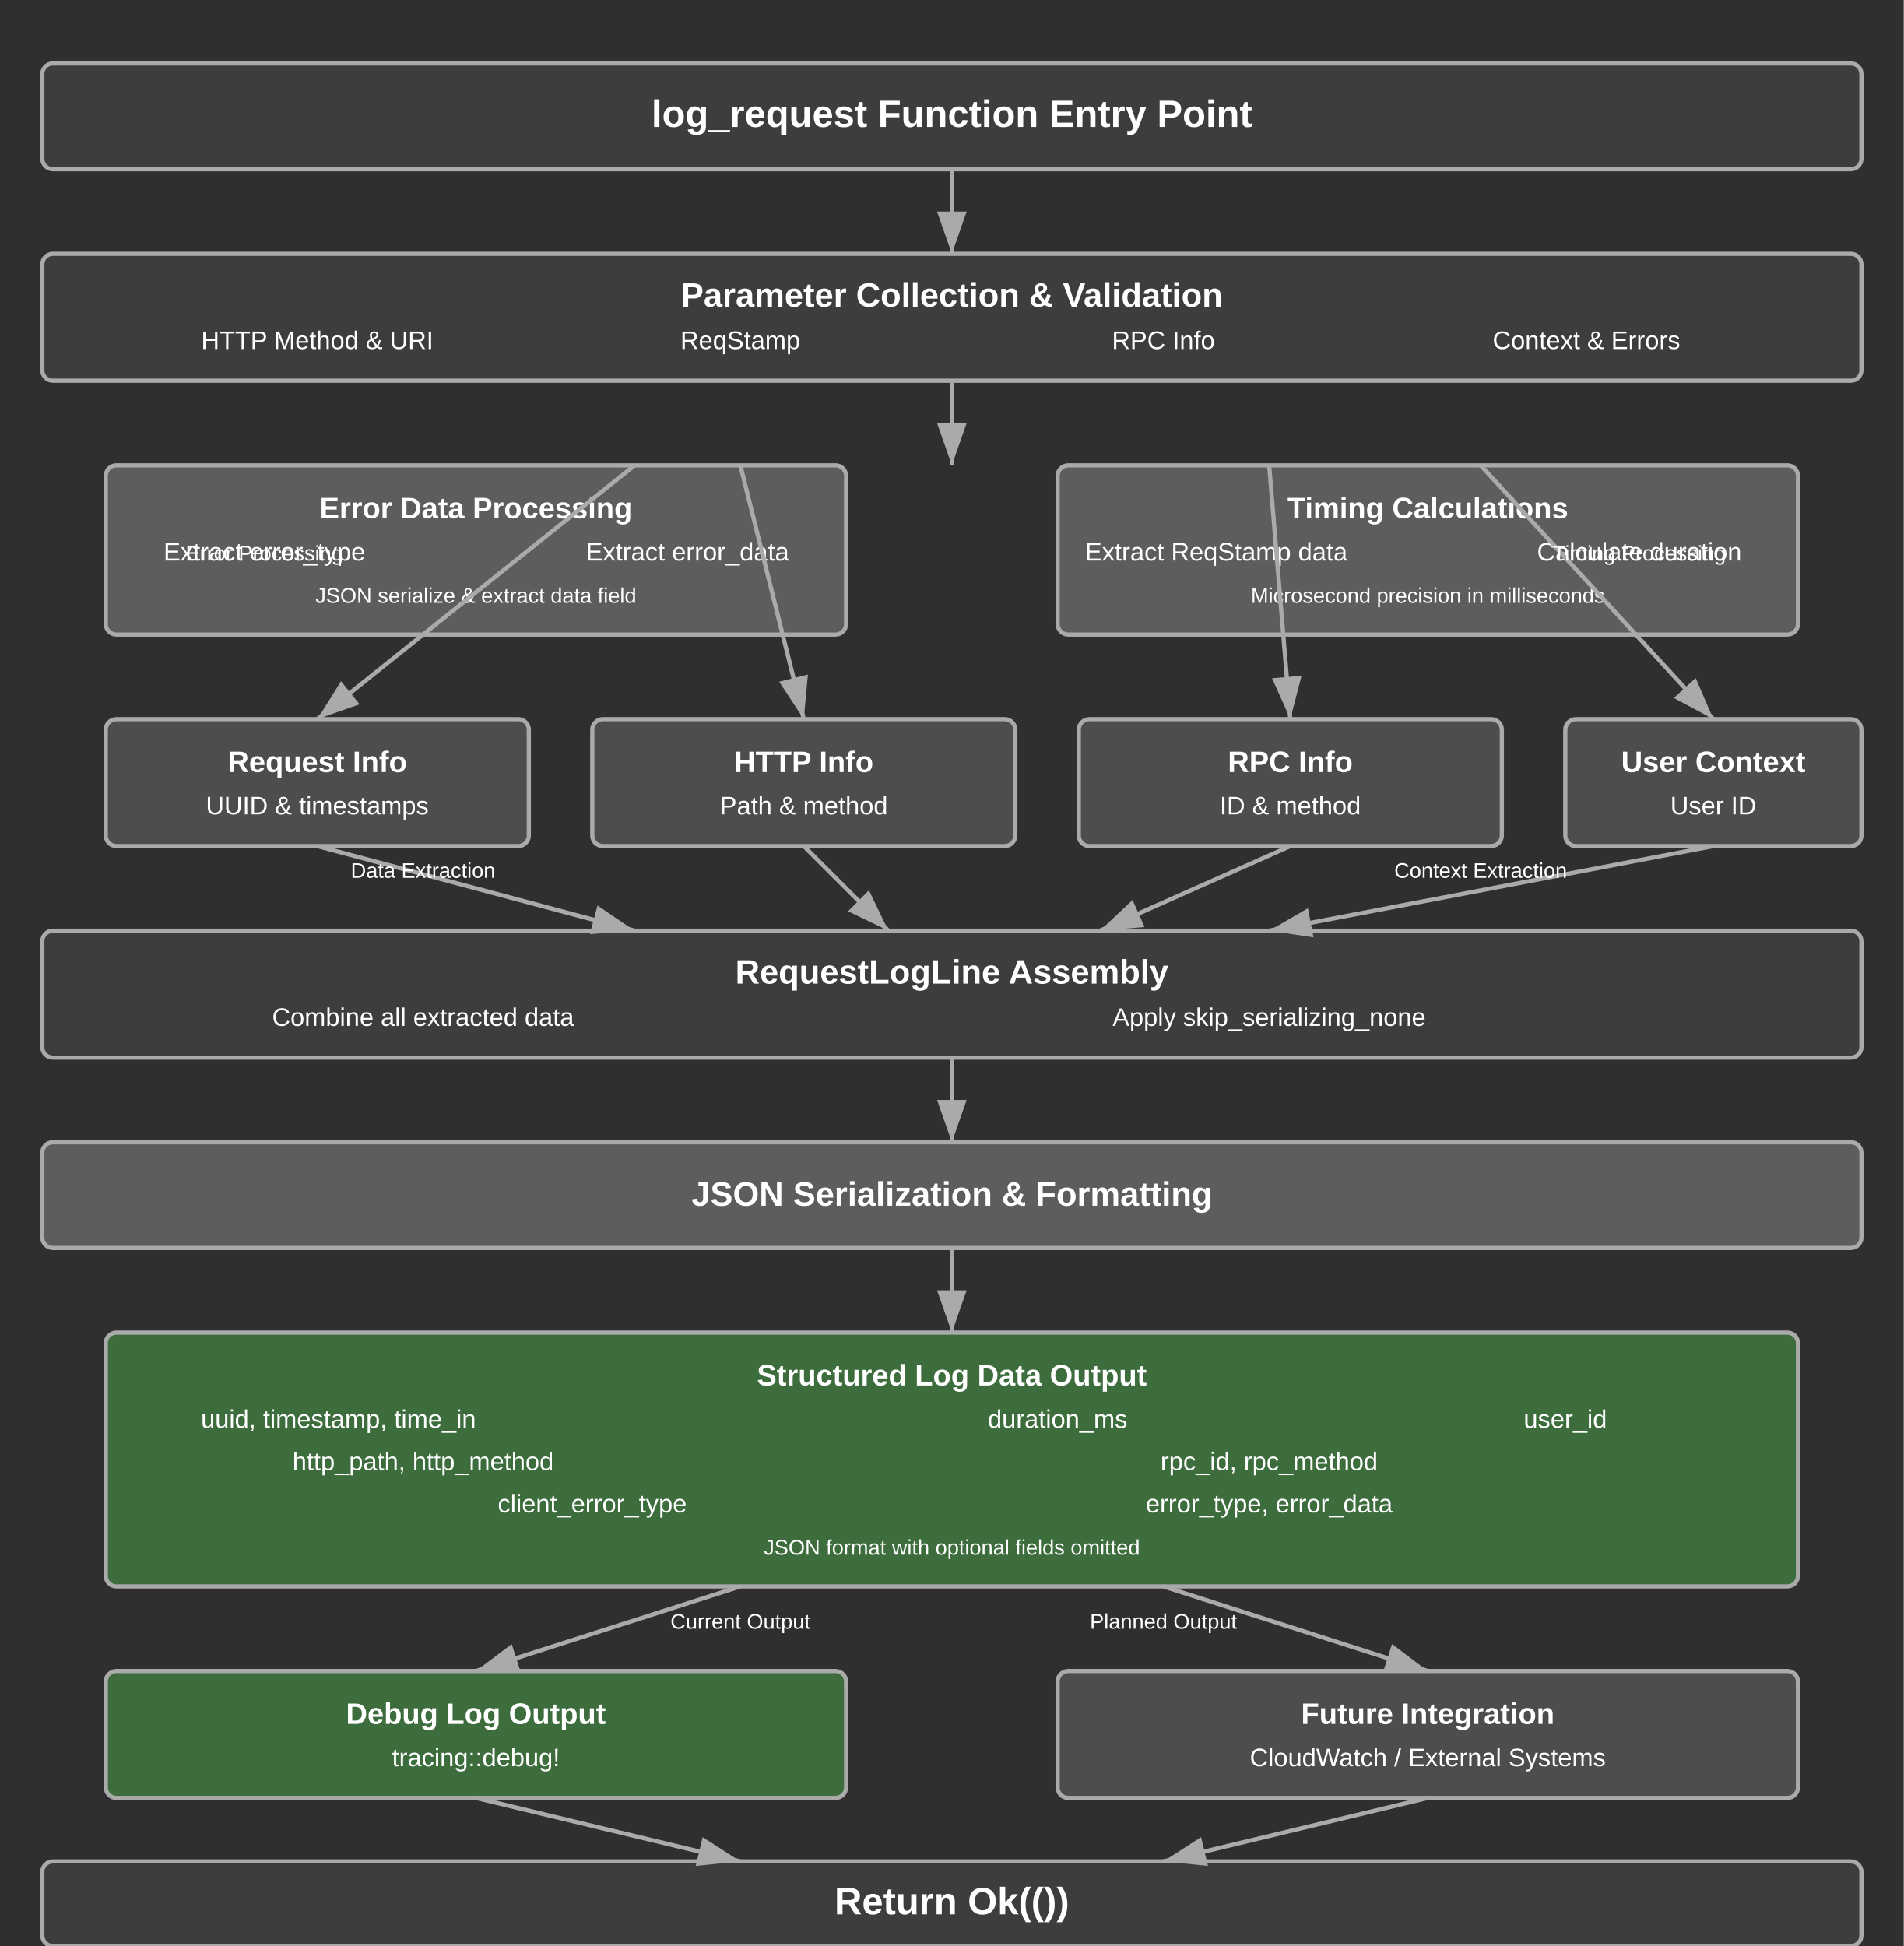
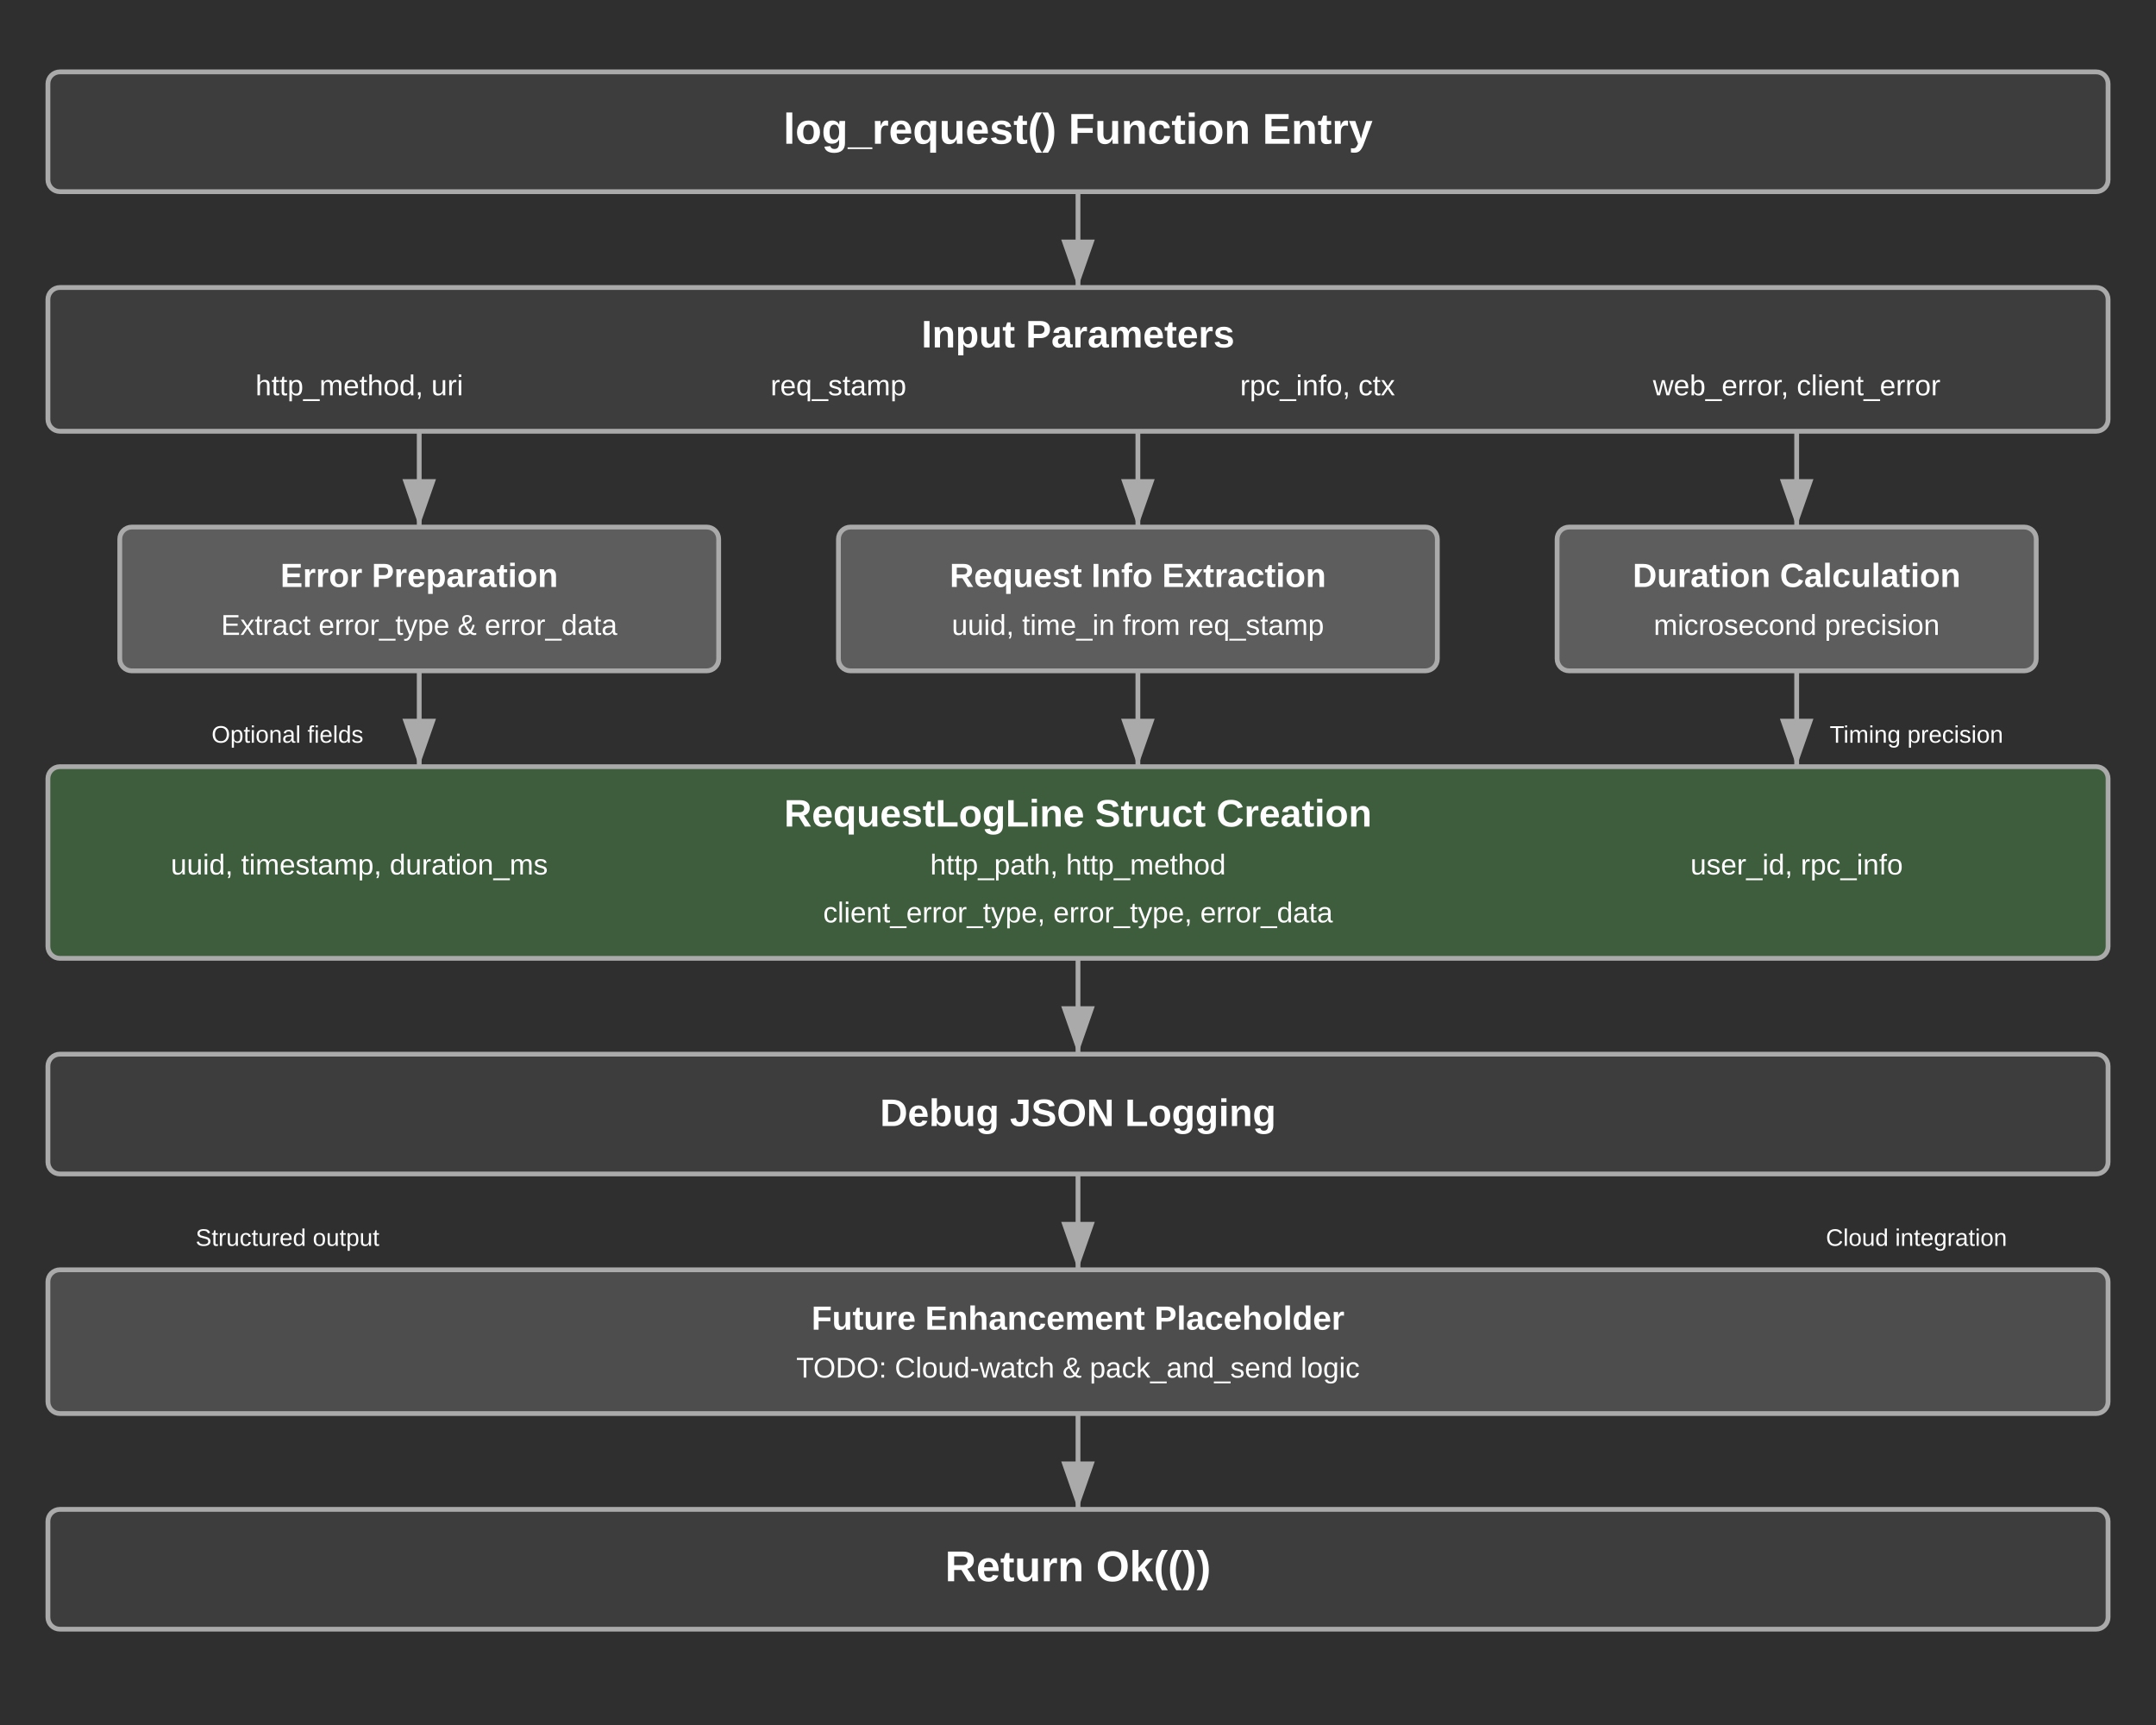
- <svg xmlns="http://www.w3.org/2000/svg" width="900" height="920">
+ <svg xmlns="http://www.w3.org/2000/svg" width="900" height="720">
  <defs>
    <style>
      .bg { fill: #2f2f2f; }
      .arrow-fill { fill: #AAA; }
      .stroke-primary { stroke: #AAA; stroke-width: 2; fill: none; }
      .stroke-dashed { stroke: #AAA; stroke-width: 1.5; stroke-dasharray: 5,5; fill: none; }
      .line-primary { stroke: #AAA; stroke-width: 2; }
      .text-title { font-family: Arial, sans-serif; font-size: 18px; font-weight: bold; fill: white; text-anchor: middle; }
      .text-section { font-family: Arial, sans-serif; font-size: 16px; font-weight: bold; fill: white; text-anchor: middle; }
      .text-box-title { font-family: Arial, sans-serif; font-size: 14px; font-weight: bold; fill: white; text-anchor: middle; }
      .text-code { font-family: Arial, sans-serif; font-size: 12px; fill: white; text-anchor: middle; }
      .text-small { font-family: Arial, sans-serif; font-size: 10px; fill: white; text-anchor: middle; }
      .rect-layer { fill: #3D3D3D; }
      .rect-sublayer { fill: #4D4D4D; }
      .rect-process { fill: #5D5D5D; }
      .rect-error { fill: #6D3D3D; }
-       .rect-output { fill: #3D6D3D; }
+       .rect-data { fill: #3D5D3D; }
    </style>
    <marker id="arrowhead" markerWidth="10" markerHeight="7" refX="10" refY="3.5" orient="auto">
      <polygon points="0 0, 10 3.5, 0 7" class="arrow-fill" />
    </marker>
  </defs>
-   <rect width="900" height="920" class="bg" />
+   <rect width="900" height="720" class="bg" />
  <rect x="20" y="30" width="860" height="50" rx="5" class="stroke-primary rect-layer" />
-   <text x="450" y="60" class="text-title">log_request Function Entry Point</text>
+   <text x="450" y="60" class="text-title">log_request() Function Entry</text>
  <rect x="20" y="120" width="860" height="60" rx="5" class="stroke-primary rect-layer" />
-   <text x="450" y="145" class="text-section">Parameter Collection &amp; Validation</text>
-   <text x="150" y="165" class="text-code">HTTP Method &amp; URI</text>
-   <text x="350" y="165" class="text-code">ReqStamp</text>
-   <text x="550" y="165" class="text-code">RPC Info</text>
-   <text x="750" y="165" class="text-code">Context &amp; Errors</text>
-   <rect x="50" y="220" width="350" height="80" rx="5" class="stroke-primary rect-process" />
-   <text x="225" y="245" class="text-box-title">Error Data Processing</text>
-   <text x="125" y="265" class="text-code">Extract error_type</text>
-   <text x="325" y="265" class="text-code">Extract error_data</text>
-   <text x="225" y="285" class="text-small">JSON serialize &amp; extract data field</text>
-   <rect x="500" y="220" width="350" height="80" rx="5" class="stroke-primary rect-process" />
-   <text x="675" y="245" class="text-box-title">Timing Calculations</text>
-   <text x="575" y="265" class="text-code">Extract ReqStamp data</text>
-   <text x="775" y="265" class="text-code">Calculate duration</text>
-   <text x="675" y="285" class="text-small">Microsecond precision in milliseconds</text>
-   <rect x="50" y="340" width="200" height="60" rx="5" class="stroke-primary rect-sublayer" />
-   <text x="150" y="365" class="text-box-title">Request Info</text>
-   <text x="150" y="385" class="text-code">UUID &amp; timestamps</text>
-   <rect x="280" y="340" width="200" height="60" rx="5" class="stroke-primary rect-sublayer" />
-   <text x="380" y="365" class="text-box-title">HTTP Info</text>
-   <text x="380" y="385" class="text-code">Path &amp; method</text>
-   <rect x="510" y="340" width="200" height="60" rx="5" class="stroke-primary rect-sublayer" />
-   <text x="610" y="365" class="text-box-title">RPC Info</text>
-   <text x="610" y="385" class="text-code">ID &amp; method</text>
-   <rect x="740" y="340" width="140" height="60" rx="5" class="stroke-primary rect-sublayer" />
-   <text x="810" y="365" class="text-box-title">User Context</text>
-   <text x="810" y="385" class="text-code">User ID</text>
-   <rect x="20" y="440" width="860" height="60" rx="5" class="stroke-primary rect-layer" />
-   <text x="450" y="465" class="text-section">RequestLogLine Assembly</text>
-   <text x="200" y="485" class="text-code">Combine all extracted data</text>
-   <text x="600" y="485" class="text-code">Apply skip_serializing_none</text>
-   <rect x="20" y="540" width="860" height="50" rx="5" class="stroke-primary rect-process" />
-   <text x="450" y="570" class="text-section">JSON Serialization &amp; Formatting</text>
-   <rect x="50" y="630" width="800" height="120" rx="5" class="stroke-primary rect-output" />
-   <text x="450" y="655" class="text-box-title">Structured Log Data Output</text>
-   <text x="160" y="675" class="text-code">uuid, timestamp, time_in</text>
-   <text x="500" y="675" class="text-code">duration_ms</text>
-   <text x="740" y="675" class="text-code">user_id</text>
-   <text x="200" y="695" class="text-code">http_path, http_method</text>
-   <text x="600" y="695" class="text-code">rpc_id, rpc_method</text>
-   <text x="280" y="715" class="text-code">client_error_type</text>
-   <text x="600" y="715" class="text-code">error_type, error_data</text>
-   <text x="450" y="735" class="text-small">JSON format with optional fields omitted</text>
-   <rect x="50" y="790" width="350" height="60" rx="5" class="stroke-primary rect-output" />
-   <text x="225" y="815" class="text-box-title">Debug Log Output</text>
-   <text x="225" y="835" class="text-code">tracing::debug!</text>
-   <rect x="500" y="790" width="350" height="60" rx="5" class="stroke-primary rect-sublayer" />
-   <text x="675" y="815" class="text-box-title">Future Integration</text>
-   <text x="675" y="835" class="text-code">CloudWatch / External Systems</text>
-   <rect x="20" y="880" width="860" height="40" rx="5" class="stroke-primary rect-layer" />
-   <text x="450" y="905" class="text-title">Return Ok(())</text>
+   <text x="450" y="145" class="text-section">Input Parameters</text>
+   <text x="150" y="165" class="text-code">http_method, uri</text>
+   <text x="350" y="165" class="text-code">req_stamp</text>
+   <text x="550" y="165" class="text-code">rpc_info, ctx</text>
+   <text x="750" y="165" class="text-code">web_error, client_error</text>
+   <rect x="50" y="220" width="250" height="60" rx="5" class="stroke-primary rect-process" />
+   <text x="175" y="245" class="text-box-title">Error Preparation</text>
+   <text x="175" y="265" class="text-code">Extract error_type &amp; error_data</text>
+   <rect x="350" y="220" width="250" height="60" rx="5" class="stroke-primary rect-process" />
+   <text x="475" y="245" class="text-box-title">Request Info Extraction</text>
+   <text x="475" y="265" class="text-code">uuid, time_in from req_stamp</text>
+   <rect x="650" y="220" width="200" height="60" rx="5" class="stroke-primary rect-process" />
+   <text x="750" y="245" class="text-box-title">Duration Calculation</text>
+   <text x="750" y="265" class="text-code">microsecond precision</text>
+   <rect x="20" y="320" width="860" height="80" rx="5" class="stroke-primary rect-data" />
+   <text x="450" y="345" class="text-section">RequestLogLine Struct Creation</text>
+   <text x="150" y="365" class="text-code">uuid, timestamp, duration_ms</text>
+   <text x="450" y="365" class="text-code">http_path, http_method</text>
+   <text x="750" y="365" class="text-code">user_id, rpc_info</text>
+   <text x="450" y="385" class="text-code">client_error_type, error_type, error_data</text>
+   <rect x="20" y="440" width="860" height="50" rx="5" class="stroke-primary rect-layer" />
+   <text x="450" y="470" class="text-section">Debug JSON Logging</text>
+   <rect x="20" y="530" width="860" height="60" rx="5" class="stroke-primary rect-sublayer" />
+   <text x="450" y="555" class="text-box-title">Future Enhancement Placeholder</text>
+   <text x="450" y="575" class="text-code">TODO: Cloud-watch &amp; pack_and_send logic</text>
+   <rect x="20" y="630" width="860" height="50" rx="5" class="stroke-primary rect-layer" />
+   <text x="450" y="660" class="text-title">Return Ok(())</text>
  <line x1="450" y1="80" x2="450" y2="120" class="line-primary" marker-end="url(#arrowhead)" />
-   <line x1="450" y1="180" x2="450" y2="220" class="line-primary" marker-end="url(#arrowhead)" />
-   <line x1="300" y1="220" x2="150" y2="340" class="line-primary" marker-end="url(#arrowhead)" />
-   <line x1="350" y1="220" x2="380" y2="340" class="line-primary" marker-end="url(#arrowhead)" />
-   <line x1="600" y1="220" x2="610" y2="340" class="line-primary" marker-end="url(#arrowhead)" />
-   <line x1="700" y1="220" x2="810" y2="340" class="line-primary" marker-end="url(#arrowhead)" />
-   <line x1="150" y1="400" x2="300" y2="440" class="line-primary" marker-end="url(#arrowhead)" />
-   <line x1="380" y1="400" x2="420" y2="440" class="line-primary" marker-end="url(#arrowhead)" />
-   <line x1="610" y1="400" x2="520" y2="440" class="line-primary" marker-end="url(#arrowhead)" />
-   <line x1="810" y1="400" x2="600" y2="440" class="line-primary" marker-end="url(#arrowhead)" />
-   <line x1="450" y1="500" x2="450" y2="540" class="line-primary" marker-end="url(#arrowhead)" />
+   <line x1="175" y1="180" x2="175" y2="220" class="line-primary" marker-end="url(#arrowhead)" />
+   <line x1="475" y1="180" x2="475" y2="220" class="line-primary" marker-end="url(#arrowhead)" />
+   <line x1="750" y1="180" x2="750" y2="220" class="line-primary" marker-end="url(#arrowhead)" />
+   <line x1="175" y1="280" x2="175" y2="320" class="line-primary" marker-end="url(#arrowhead)" />
+   <line x1="475" y1="280" x2="475" y2="320" class="line-primary" marker-end="url(#arrowhead)" />
+   <line x1="750" y1="280" x2="750" y2="320" class="line-primary" marker-end="url(#arrowhead)" />
+   <line x1="450" y1="400" x2="450" y2="440" class="line-primary" marker-end="url(#arrowhead)" />
+   <line x1="450" y1="490" x2="450" y2="530" class="line-primary" marker-end="url(#arrowhead)" />
  <line x1="450" y1="590" x2="450" y2="630" class="line-primary" marker-end="url(#arrowhead)" />
-   <line x1="350" y1="750" x2="225" y2="790" class="line-primary" marker-end="url(#arrowhead)" />
-   <line x1="550" y1="750" x2="675" y2="790" class="line-primary" marker-end="url(#arrowhead)" />
-   <line x1="225" y1="850" x2="350" y2="880" class="line-primary" marker-end="url(#arrowhead)" />
-   <line x1="675" y1="850" x2="550" y2="880" class="line-primary" marker-end="url(#arrowhead)" />
-   <text x="125" y="265" class="text-small">Error Processing</text>
-   <text x="775" y="265" class="text-small">Timing Processing</text>
-   <text x="200" y="415" class="text-small">Data Extraction</text>
-   <text x="700" y="415" class="text-small">Context Extraction</text>
-   <text x="350" y="770" class="text-small">Current Output</text>
-   <text x="550" y="770" class="text-small">Planned Output</text>
+   <text x="120" y="310" class="text-small">Optional fields</text>
+   <text x="800" y="310" class="text-small">Timing precision</text>
+   <text x="120" y="520" class="text-small">Structured output</text>
+   <text x="800" y="520" class="text-small">Cloud integration</text>
</svg>
